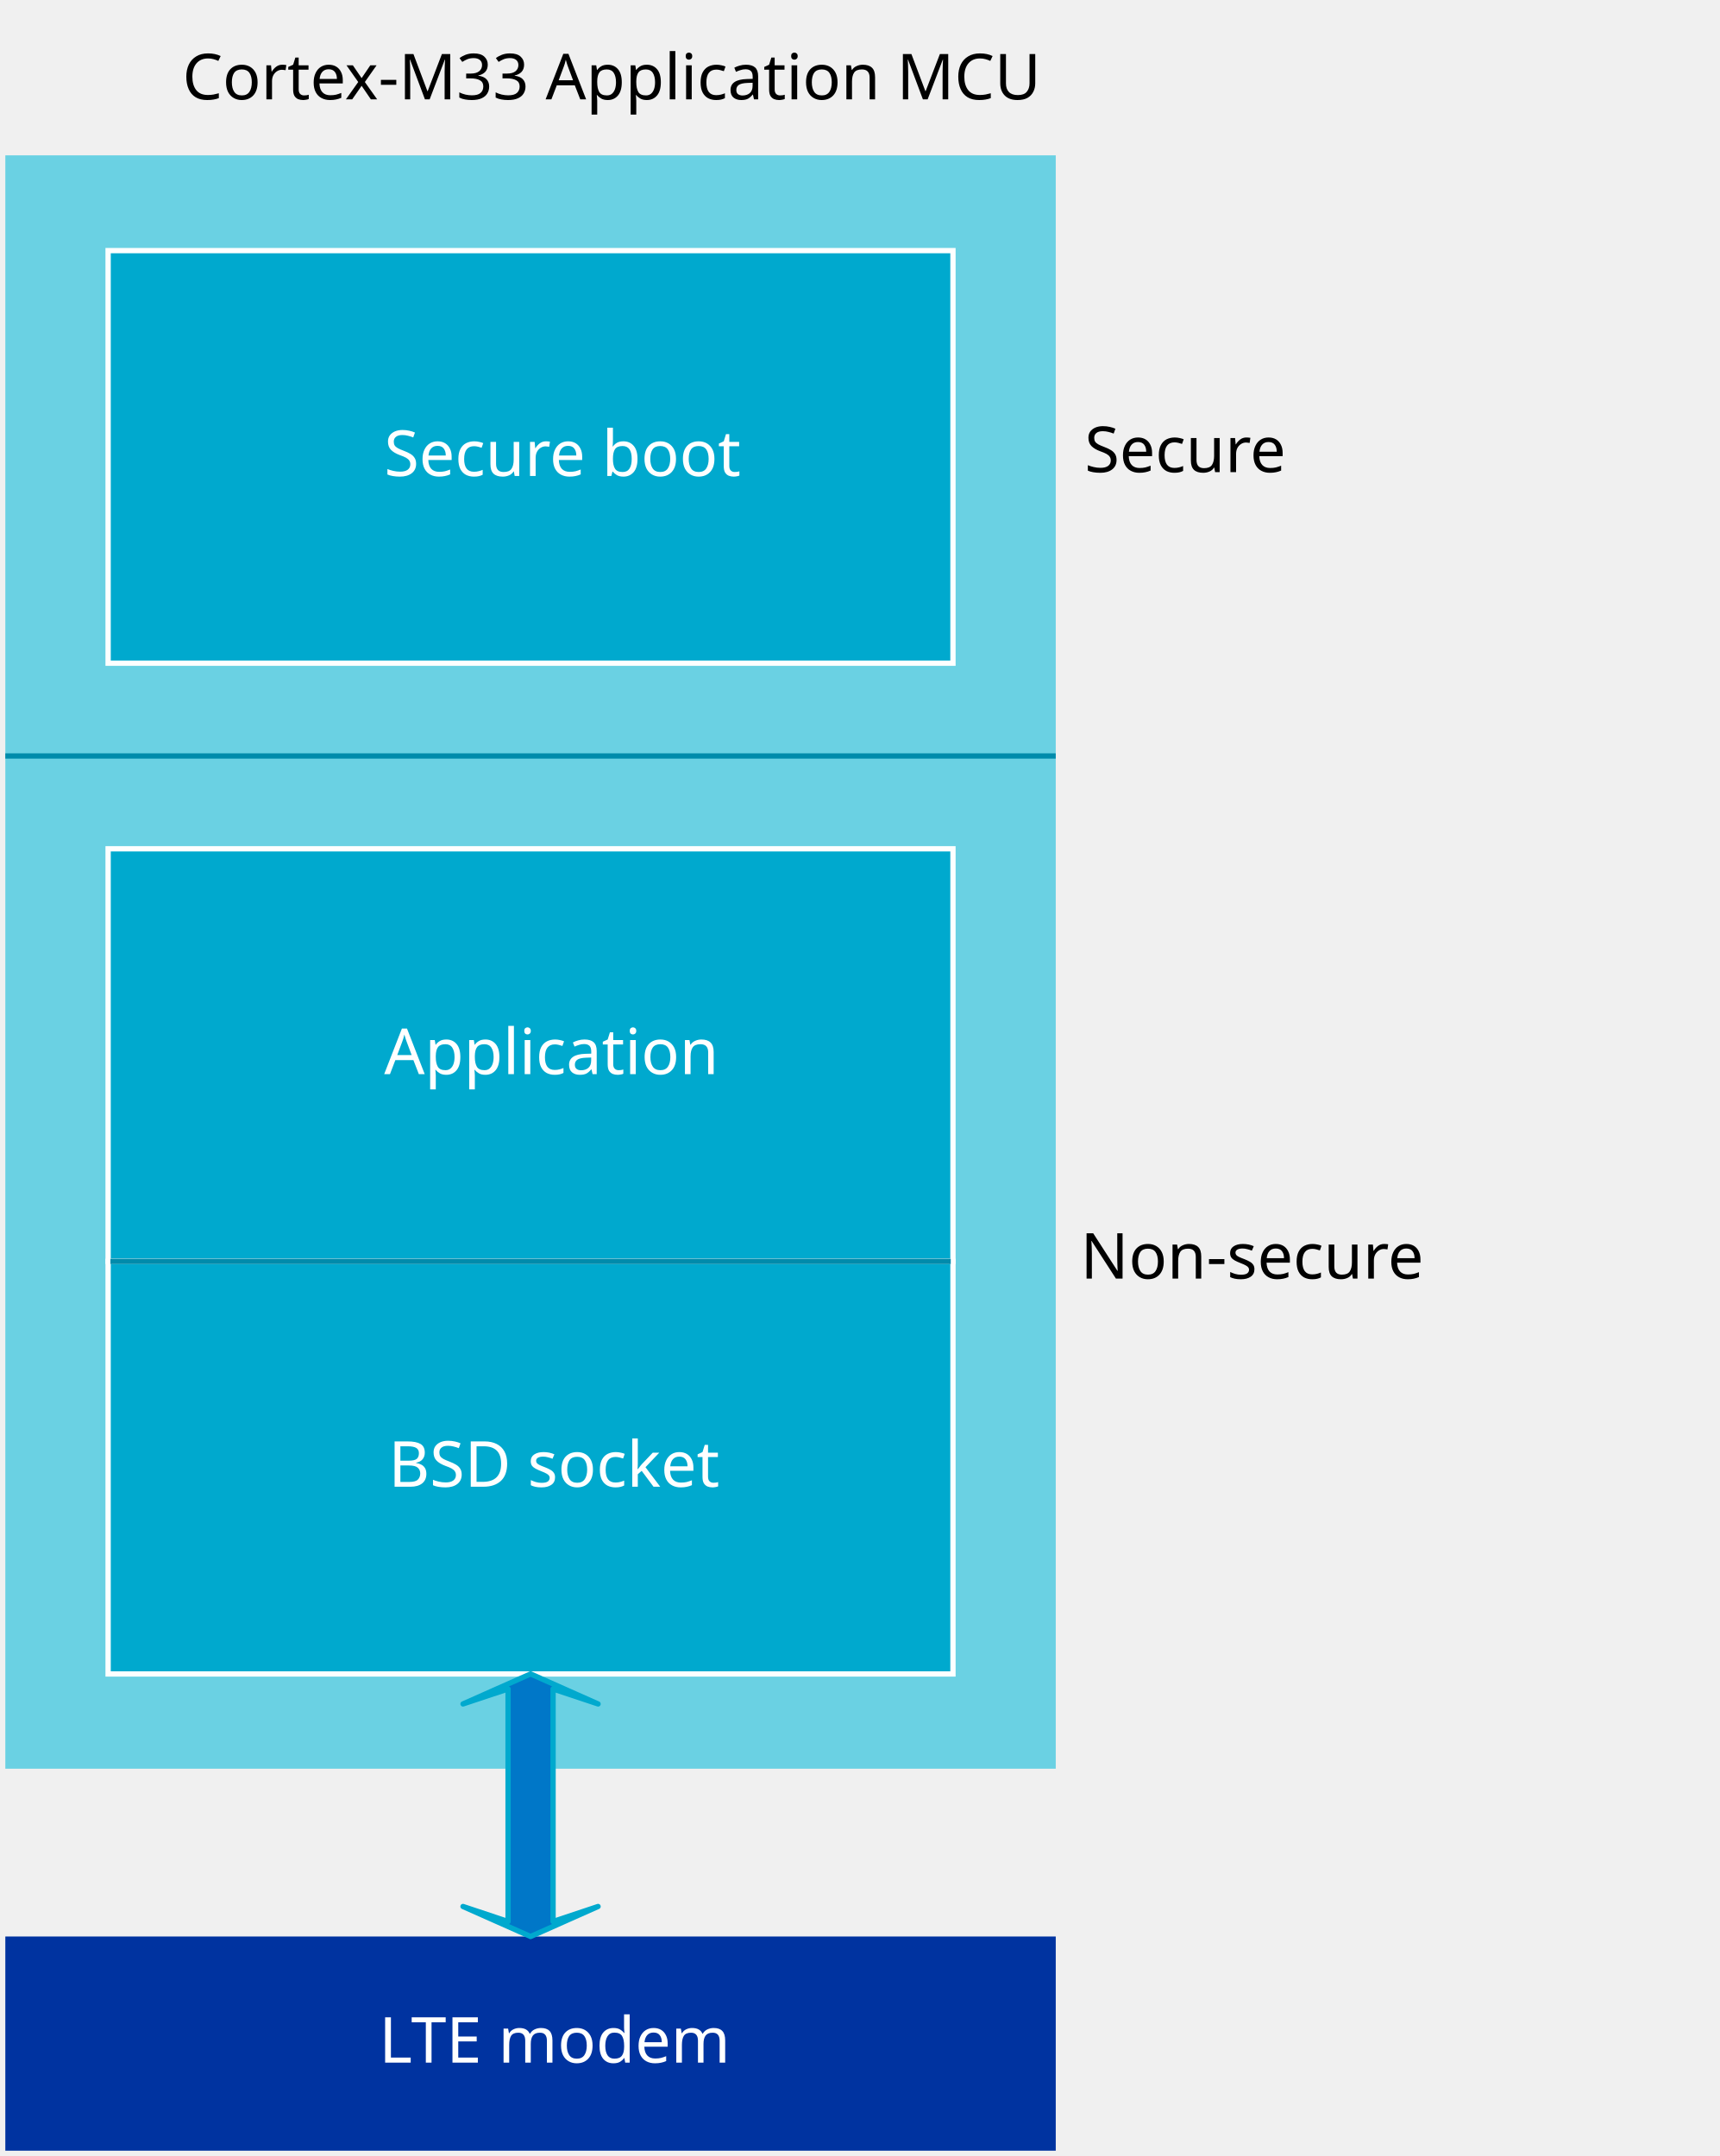
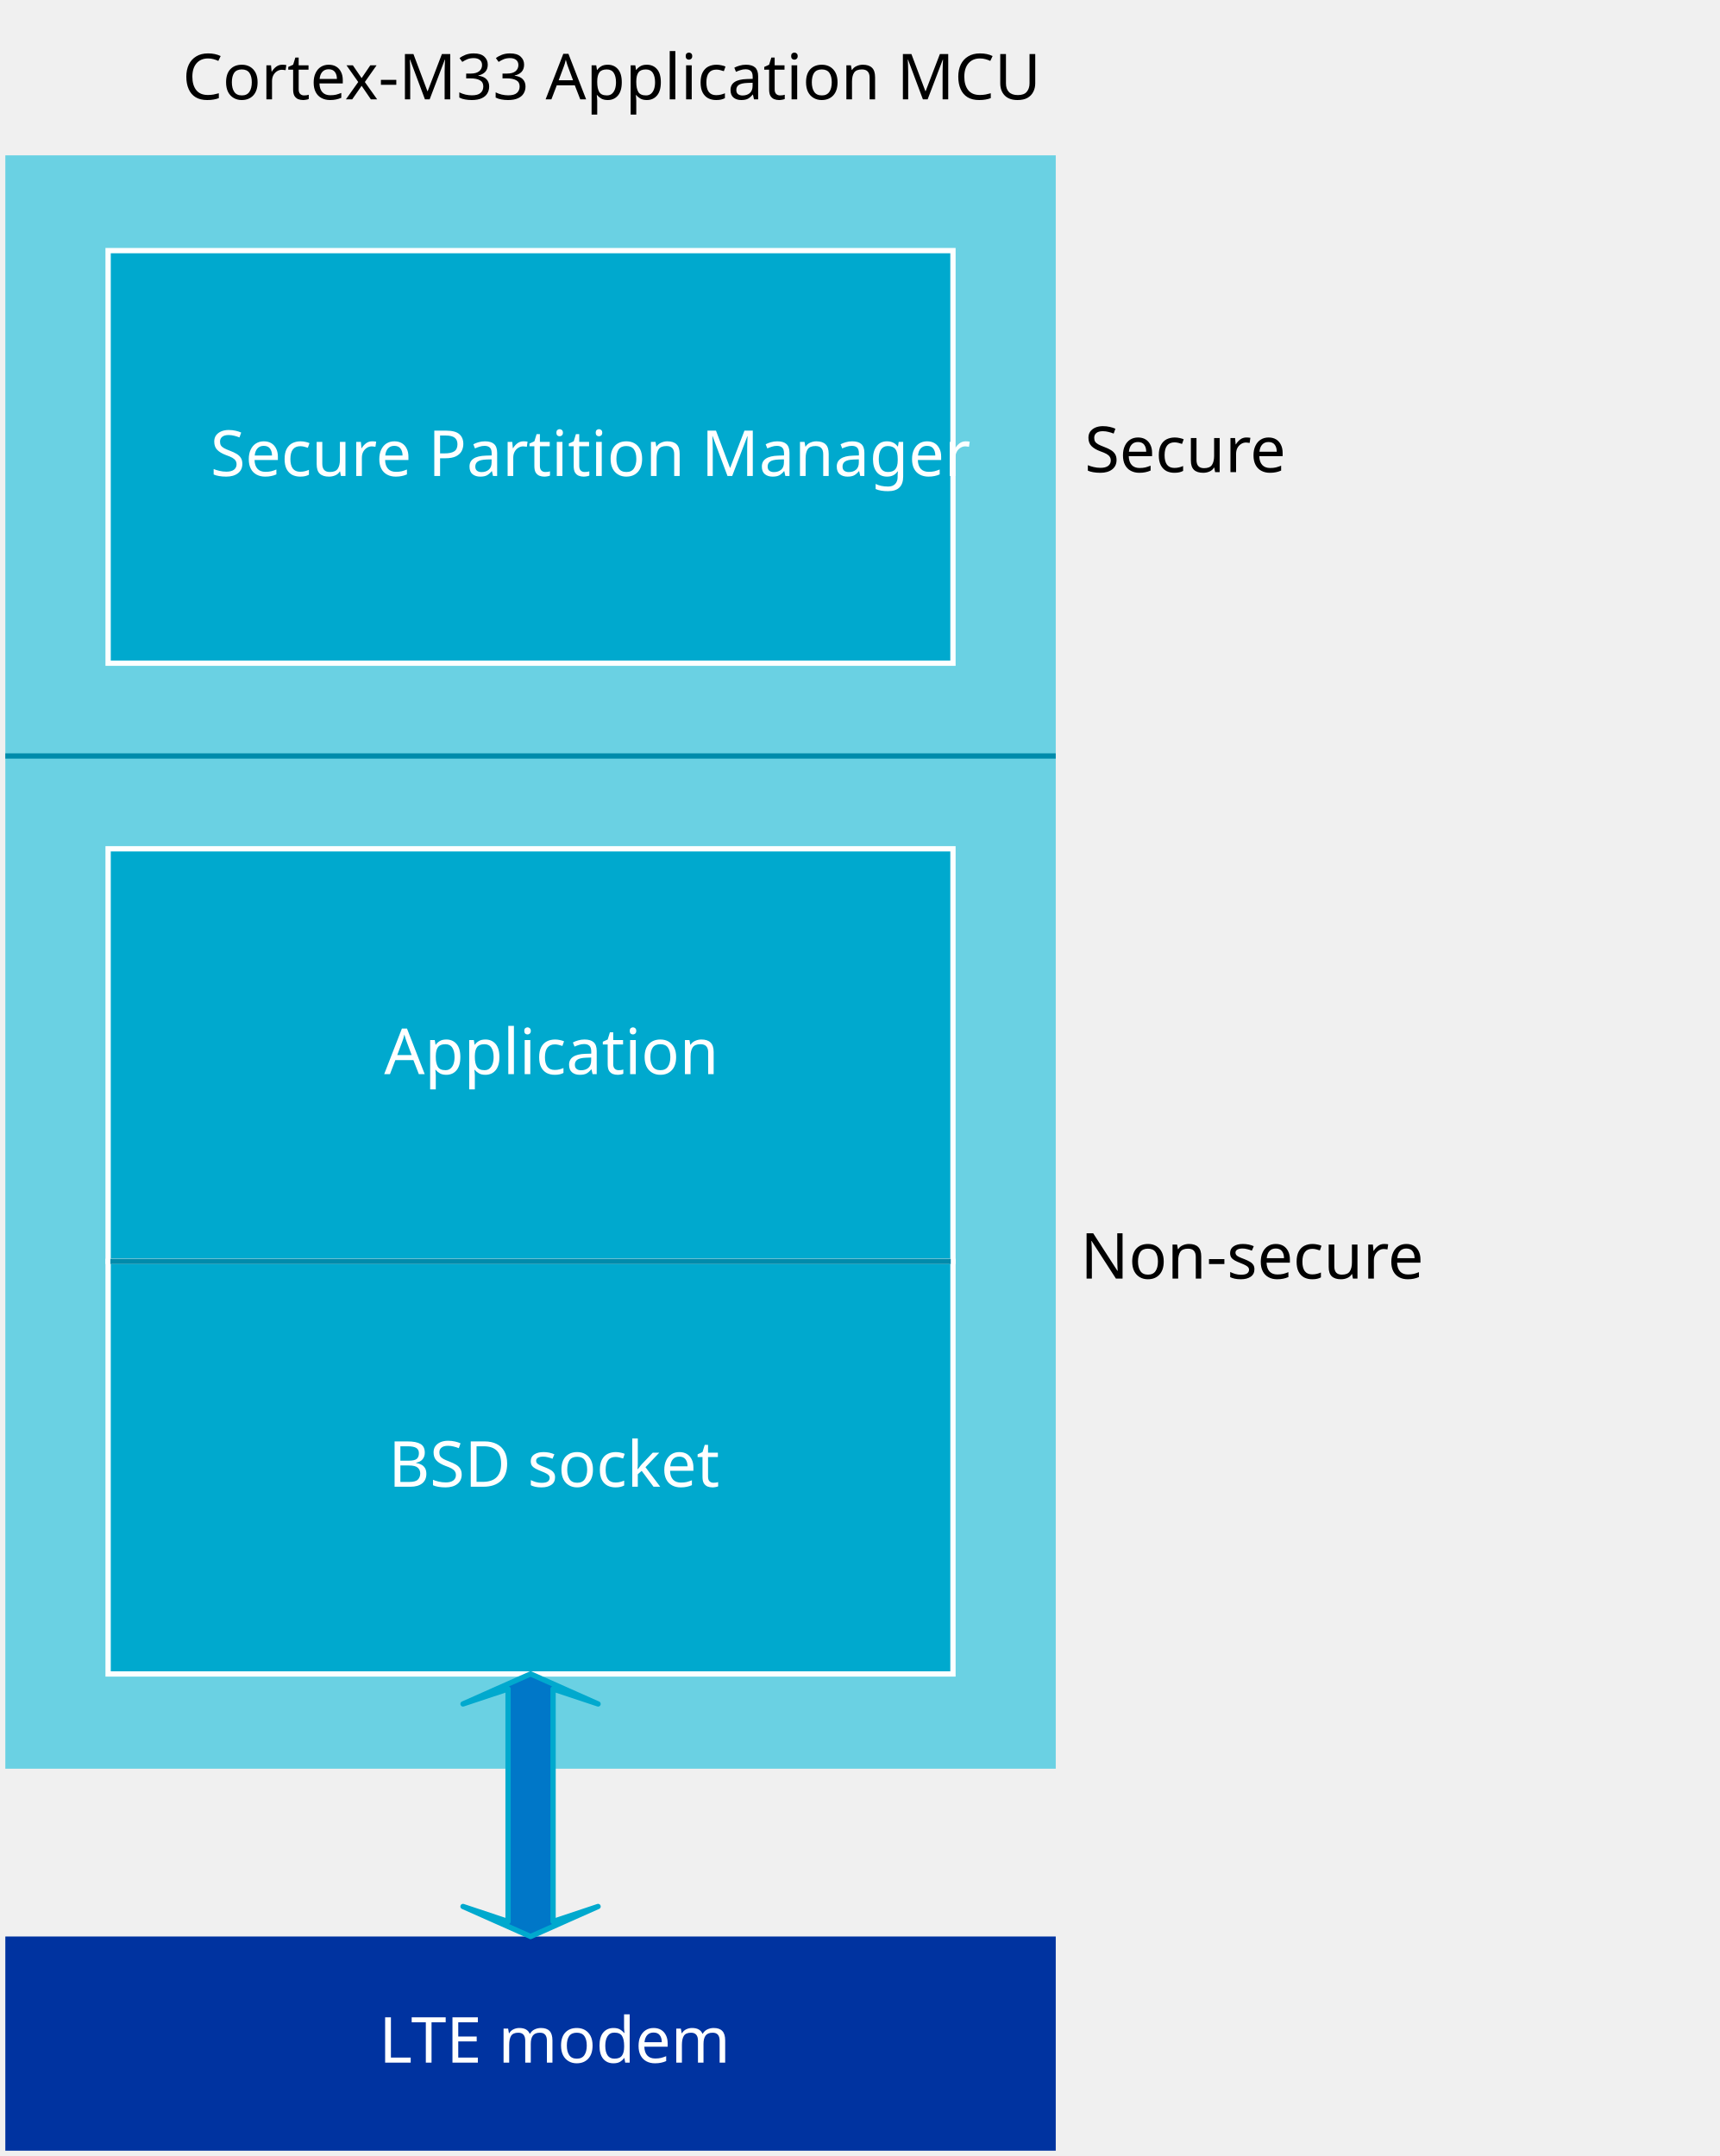
<svg xmlns="http://www.w3.org/2000/svg" width="4.512in" height="5.658in" viewBox="0 0 324.848 407.347" xml:space="preserve" color-interpolation-filters="sRGB" class="st12">
  <style type="text/css">
	
		.st1 {fill:none;stroke:none;stroke-width:1}
		.st2 {fill:none;stroke:none;stroke-linecap:butt;stroke-width:0.75}
		.st3 {fill:#000000;font-family:Calibri;font-size:1em}
		.st4 {fill:#0033a0;stroke:none;stroke-width:1}
		.st5 {fill:#ffffff;font-family:Calibri;font-size:1em}
		.st6 {fill:#6ad1e3;stroke:none;stroke-width:1}
		.st7 {fill:none}
		.st8 {stroke:#008bab;stroke-linecap:butt;stroke-width:1}
		.st9 {fill:#00a9ce;stroke:#feffff;stroke-width:1}
		.st10 {fill:#feffff;font-family:Calibri;font-size:1em}
		.st11 {fill:#0077c8;stroke:#00a9ce;stroke-linecap:round;stroke-linejoin:round;stroke-width:1}
		.st12 {fill:none;fill-rule:evenodd;font-size:12px;overflow:visible;stroke-linecap:square;stroke-miterlimit:3}
	
	</style>
  <g>
    <g id="group41-1" transform="translate(1,-1)">
      <g id="group27-2" transform="translate(195.787,-152.075)">
        <g id="shape28-3">
          <rect x="0" y="374.748" width="70.866" height="32.598" class="st1" />
        </g>
        <g id="shape29-5" transform="translate(7.31,-9.09837)">
          <rect x="0" y="392.946" width="120.001" height="14.4" class="st2" />
          <text x="0" y="403.75" class="st3">Non-secure</text>
        </g>
      </g>
      <g id="group40-8">
        <g id="group3-9" transform="translate(28.2547,-377)">
          <g id="shape4-10">
            <rect x="0" y="379" width="86.09" height="28.346" class="st1" />
          </g>
          <g id="shape5-12" transform="translate(5.2079,-6.97847)">
            <rect x="0" y="392.946" width="143.292" height="14.4" class="st2" />
            <text x="0" y="403.75" class="st3">Cortex-M33 Application MCU</text>
          </g>
        </g>
        <g id="group6-15" transform="translate(0.005,0)">
          <g id="shape7-16">
            <rect x="0" y="366.879" width="198.425" height="40.467" class="st4" />
          </g>
          <g id="shape8-18" transform="translate(70.59,-13.038)">
            <rect x="0" y="392.946" width="108.001" height="14.4" class="st2" />
            <text x="0" y="403.75" class="st5">LTE modem</text>
          </g>
        </g>
        <g id="shape11-21" transform="translate(0.005,-72.1703)">
          <rect x="0" y="216.007" width="198.425" height="191.339" class="st6" />
        </g>
        <g id="group12-23" transform="translate(0.005,-263.51)">
          <g id="shape13-24">
            <rect x="0" y="293.856" width="198.425" height="113.49" class="st6" />
          </g>
        </g>
        <g id="group15-26" transform="translate(198.43,551.182) rotate(180)">
          <g id="shape16-27">
            <path d="M0 407.35 L198.43 407.35 L0 407.35 Z" class="st7" />
            <path d="M0 407.35 L198.43 407.35" class="st8" />
          </g>
        </g>
        <g id="group17-30" transform="translate(19.4223,-168.026)">
          <g id="shape18-31">
            <rect x="0" y="329.394" width="159.591" height="77.953" class="st9" />
          </g>
          <g id="shape19-33" transform="translate(52.15,-31.7778)">
            <rect x="0" y="392.946" width="132.001" height="14.4" class="st2" />
            <text x="0" y="403.75" class="st10">Application</text>
          </g>
        </g>
        <g id="group20-36" transform="translate(19.4223,-90.0735)">
          <g id="shape21-37">
            <rect x="0" y="329.394" width="159.591" height="77.953" class="st9" />
          </g>
          <g id="shape22-39" transform="translate(52.96,-31.7778)">
            <rect x="0" y="392.946" width="120.001" height="14.4" class="st2" />
-             <text x="0" y="403.75" class="st10">BSD socket</text>
+             <text x="-0" y="403.75" class="st10">BSD socket</text>
          </g>
        </g>
        <g id="group23-42" transform="translate(19.8546,-168.024)">
          <g id="shape24-43">
            <path d="M0 407.35 L158.74 407.35 L0 407.35 Z" class="st7" />
            <path d="M0 407.35 L158.74 407.35" class="st8" />
          </g>
        </g>
        <g id="group25-46" transform="translate(-295.376,366.879) rotate(-90)">
          <g id="shape26-47">
            <path d="M0 394.6 L5.67 381.84 L2.83 390.35 L46.77 390.35 L43.94 381.84 L49.61 394.6 L43.94 407.35 L46.77           398.85 L2.83 398.85 L5.67 407.35 L0 394.6 Z" class="st11" />
          </g>
        </g>
        <g id="group30-49" transform="translate(197.005,-304.451)">
          <g id="shape31-50">
            <rect x="0" y="374.748" width="46.772" height="32.598" class="st1" />
          </g>
          <g id="shape32-52" transform="translate(6.88,-9.09837)">
            <rect x="0" y="392.946" width="72.001" height="14.4" class="st2" />
            <text x="0" y="403.75" class="st3">Secure</text>
          </g>
        </g>
        <g id="shape34-55" transform="translate(19.4223,-281.047)">
          <rect x="0" y="329.394" width="159.591" height="77.953" class="st9" />
        </g>
-         <g id="shape35-57" transform="translate(71.5723,-312.825)">
+         <g id="shape35-57" transform="translate(38.7493,-312.825)">
          <rect x="0" y="392.946" width="132.001" height="14.4" class="st2" />
-           <text x="0" y="403.75" class="st10">Secure boot</text>
+           <text x="0" y="403.75" class="st10">Secure Partition Manager</text>
        </g>
      </g>
    </g>
  </g>
</svg>
